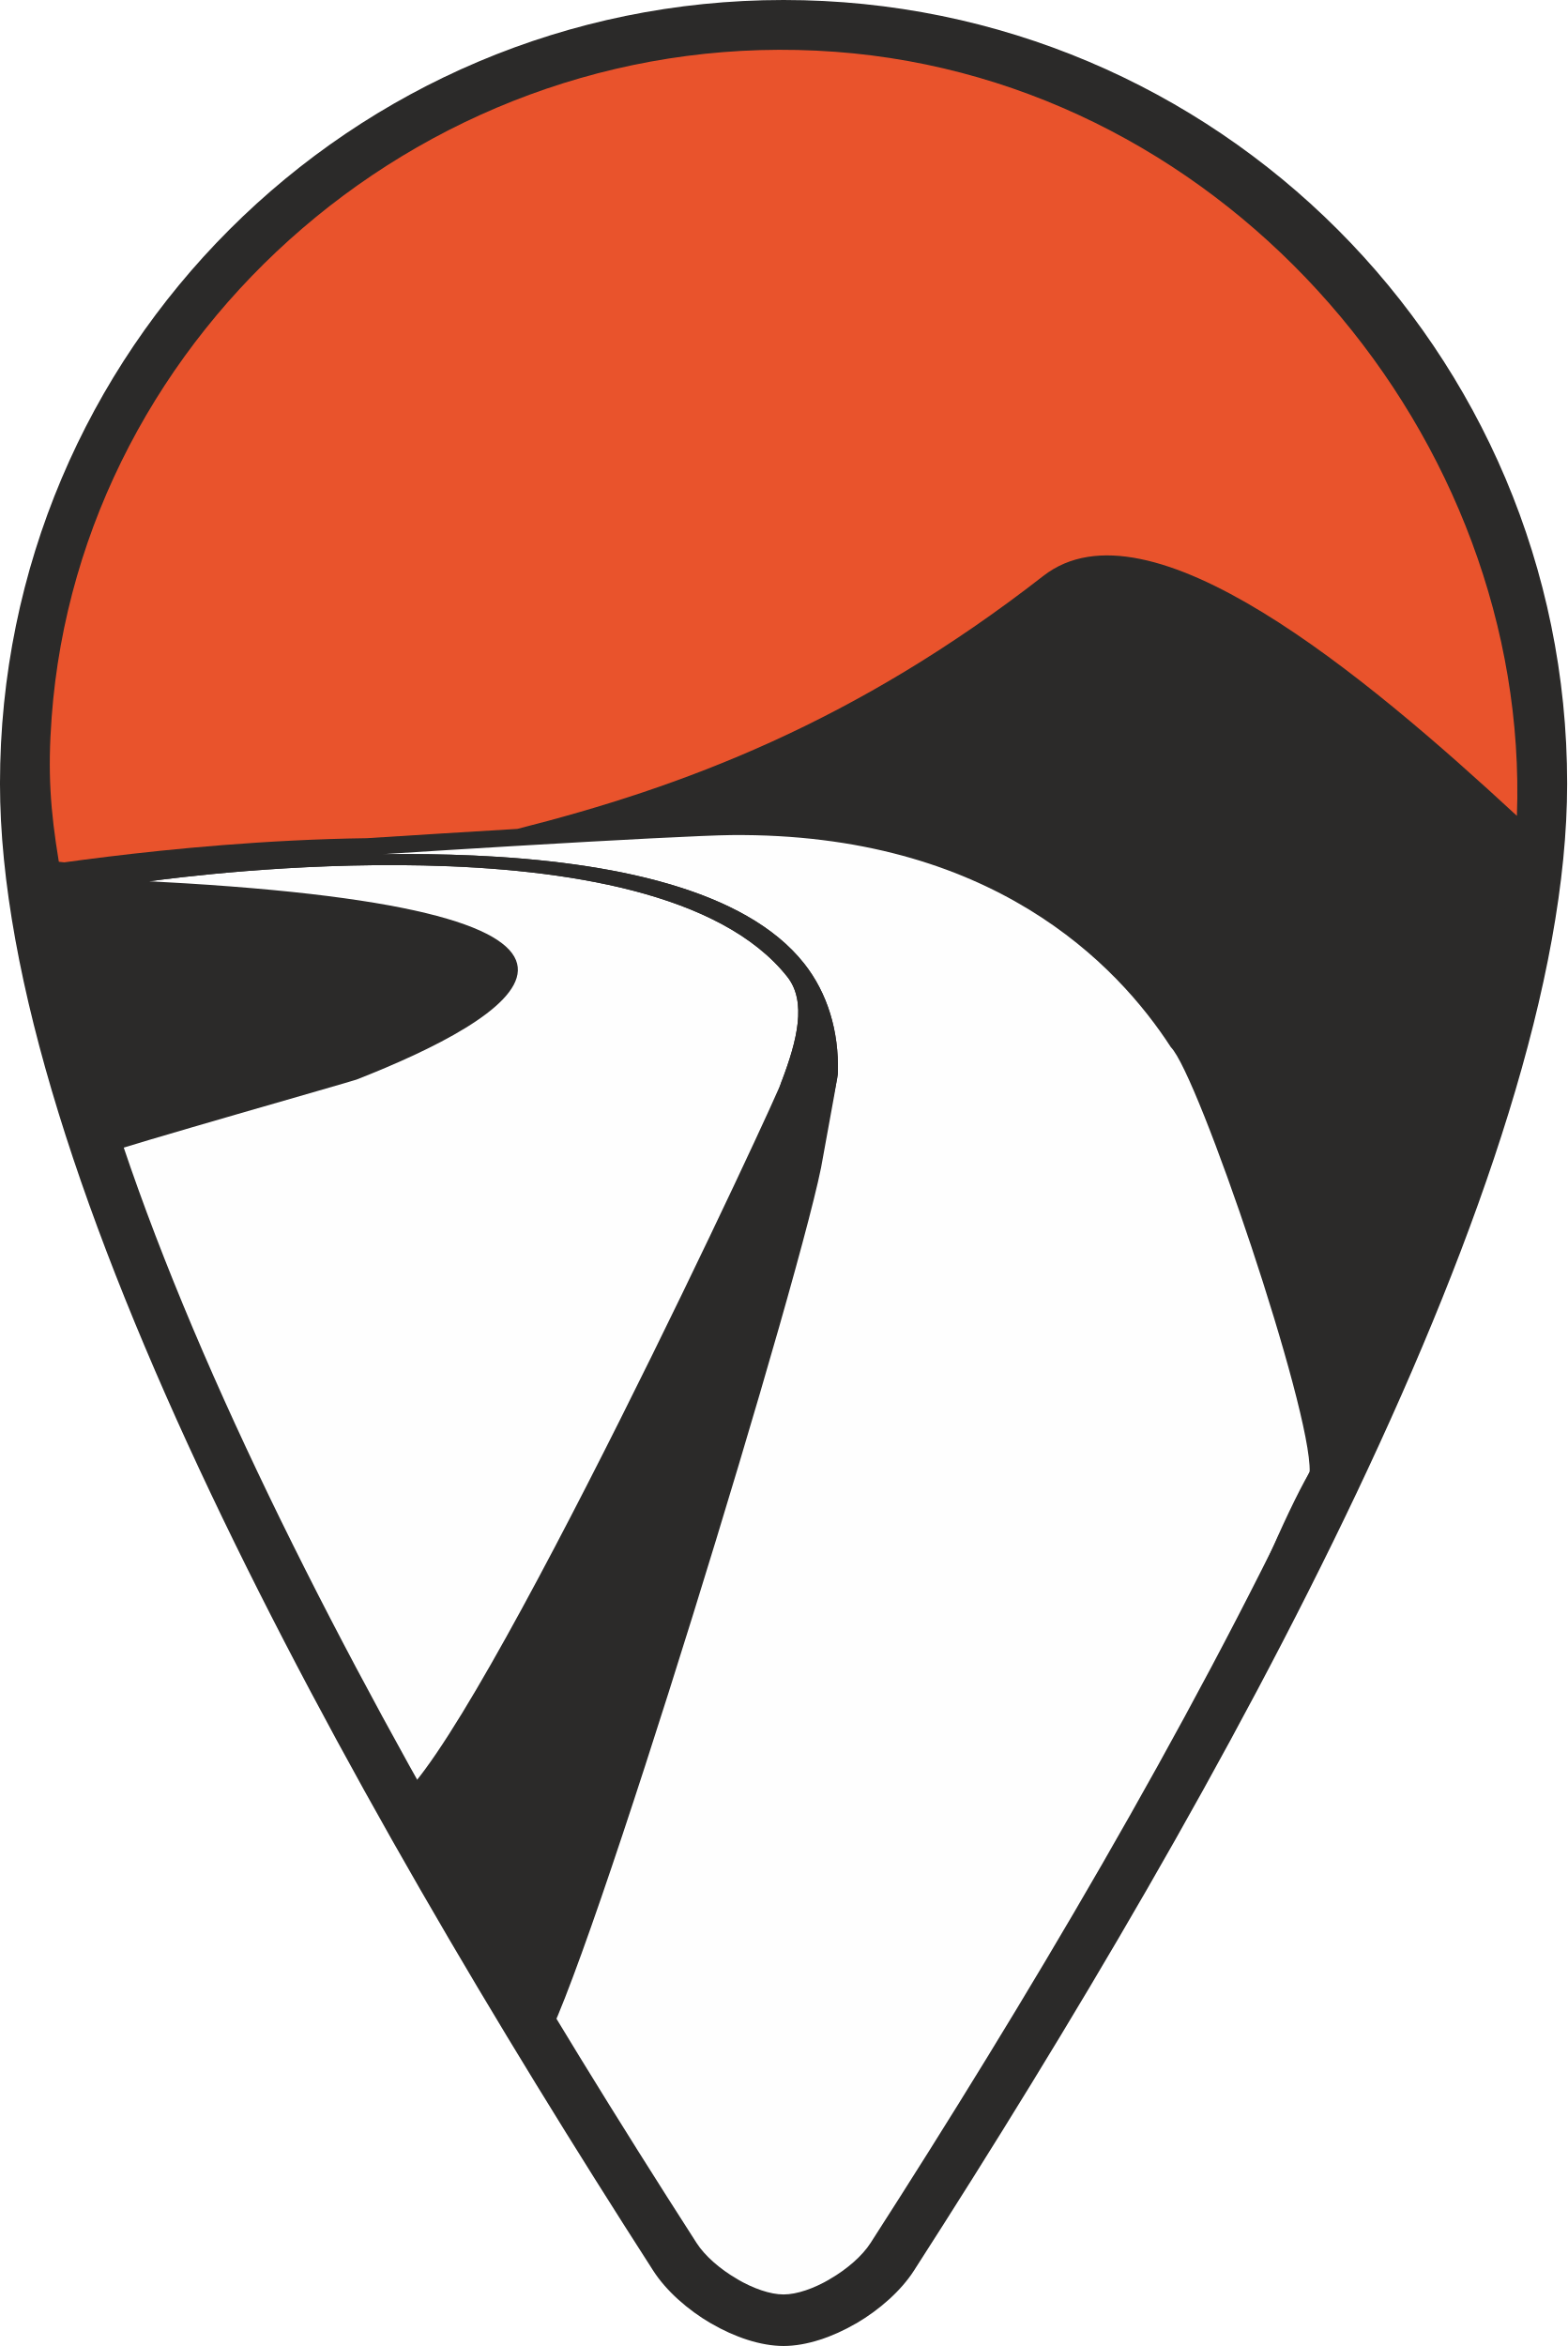
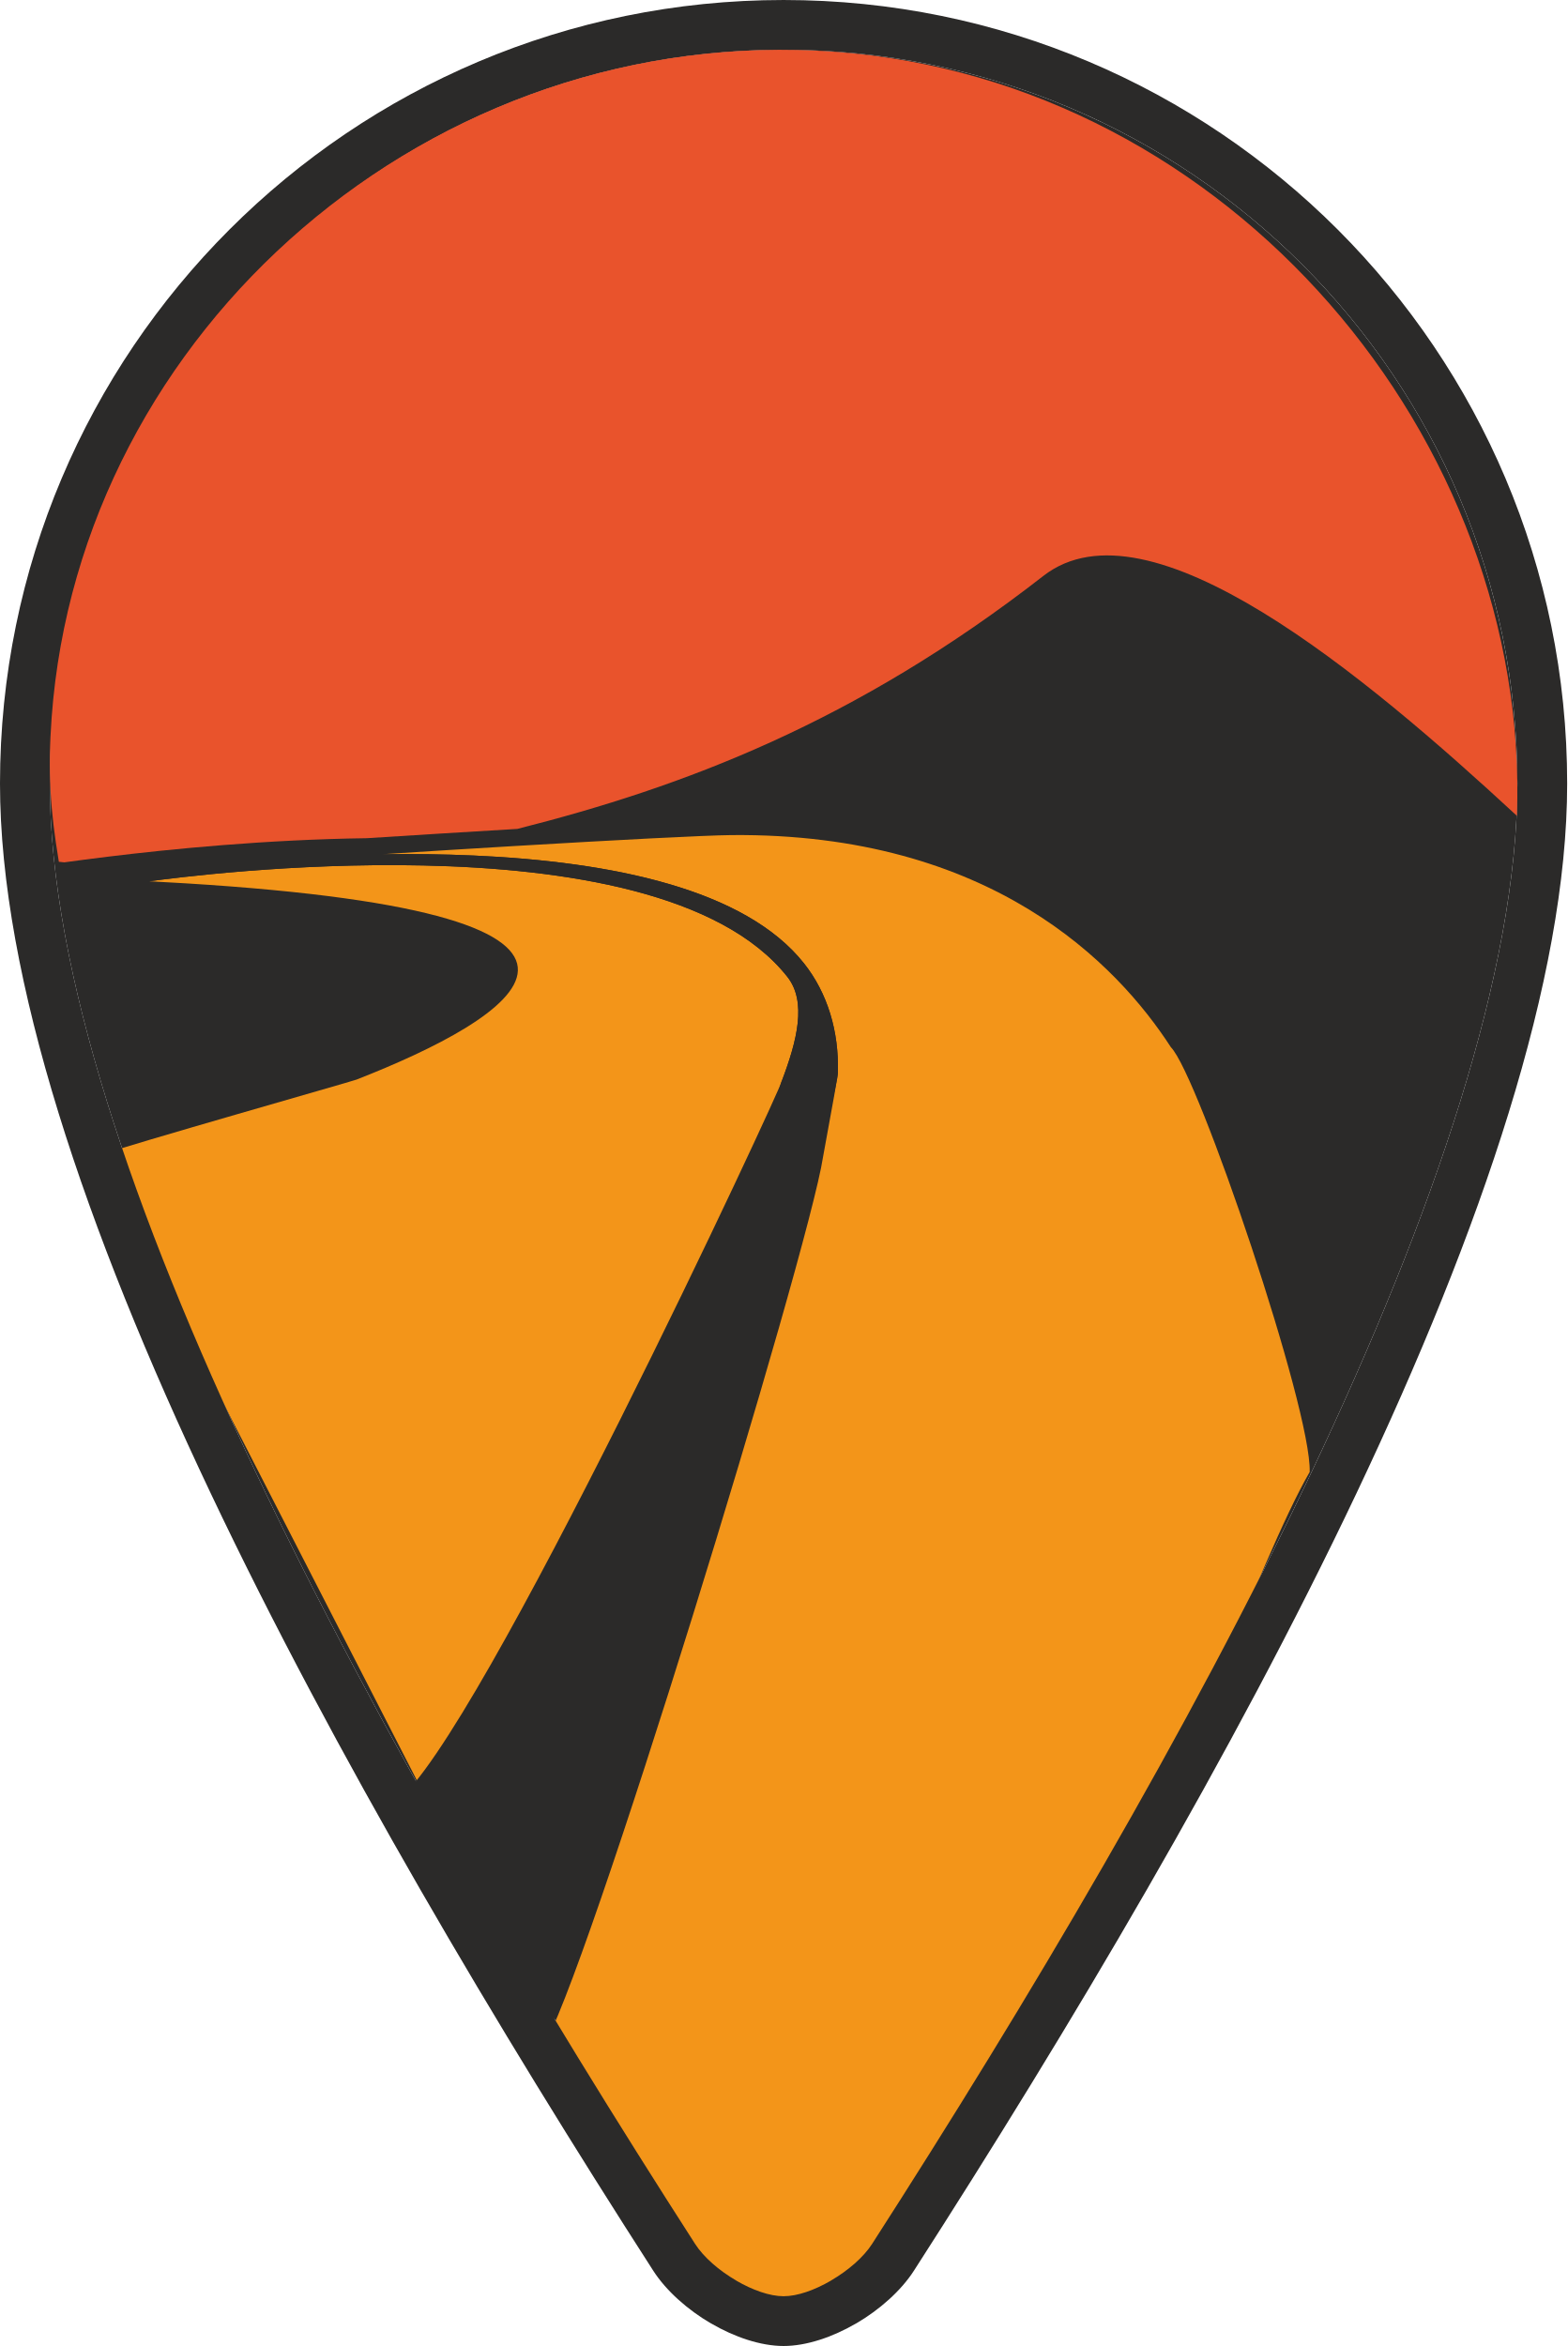
- <svg xmlns="http://www.w3.org/2000/svg" xml:space="preserve" width="88.816mm" height="132.95mm" version="1.1" style="shape-rendering:geometricPrecision; text-rendering:geometricPrecision; image-rendering:optimizeQuality; fill-rule:evenodd; clip-rule:evenodd" viewBox="0 0 1050.83 1573.01">
+ <svg xmlns="http://www.w3.org/2000/svg" xml:space="preserve" width="88.816mm" height="132.949mm" version="1.1" style="shape-rendering:geometricPrecision; text-rendering:geometricPrecision; image-rendering:optimizeQuality; fill-rule:evenodd; clip-rule:evenodd" viewBox="0 0 8881.56 13294.8">
  <defs>
    <style type="text/css">
   
-     .str0 {stroke:#2B2A29;stroke-width:2.37;stroke-miterlimit:22.926}
-     .fil3 {fill:none}
-     .fil1 {fill:#FEFEFE}
+     .fil1 {fill:#F39519}
    .fil0 {fill:#2B2A29}
-     .fil4 {fill:#E9532C}
+     .fil3 {fill:#E9532C}
    .fil2 {fill:#2B2A29;fill-rule:nonzero}
   
  </style>
-     <clipPath id="id0">
-       <path d="M873.33 177.5c-89.04,-89.04 -212.05,-144.11 -347.92,-144.11 -135.87,0 -258.88,55.07 -347.92,144.11 -89.04,89.04 -144.11,212.04 -144.11,347.92 0,125.32 56.14,289.06 138,461.58 82.44,173.77 190.92,356.16 294.66,517.51 5.76,8.96 16.02,17.85 27.58,24.59l-0.02 0.03c10.93,6.37 22.51,10.5 31.81,10.5 9.3,0 20.88,-4.13 31.81,-10.5l-0.02 -0.03c11.55,-6.74 21.82,-15.63 27.58,-24.59 103.75,-161.35 212.22,-343.74 294.66,-517.51 81.85,-172.52 138,-336.25 138,-461.58 0,-135.87 -55.07,-258.88 -144.11,-347.92z" />
-     </clipPath>
  </defs>
  <g id="Layer_x0020_1">
-     <path class="fil0" d="M873.33 177.5c-89.04,-89.04 -212.05,-144.11 -347.92,-144.11 -135.87,0 -258.88,55.07 -347.92,144.11 -89.04,89.04 -144.11,212.04 -144.11,347.92 0,125.32 56.14,289.06 138,461.58 82.44,173.77 190.92,356.16 294.66,517.51 5.76,8.96 16.02,17.85 27.58,24.59l-0.02 0.03c10.93,6.37 22.51,10.5 31.81,10.5 9.3,0 20.88,-4.13 31.81,-10.5l-0.02 -0.03c11.55,-6.74 21.82,-15.63 27.58,-24.59 103.75,-161.35 212.22,-343.74 294.66,-517.51 81.85,-172.52 138,-336.25 138,-461.58 0,-135.87 -55.07,-258.88 -144.11,-347.92z" />
-     <g style="clip-path:url(#id0)">
-       <g id="_2081643413824">
-         <path id="_1" class="fil1" d="M322.31 1272.6c16.8,-44.29 164.32,-403.8 180.36,-462.6 11.65,-48.02 20.91,-85.56 21.56,-85.25 10.23,-26.97 16.89,-53.09 3.67,-69.81 -44.5,-56.27 -149.1,-72.59 -244.06,-74.64 -88.12,-1.91 -167.94,8.45 -183.71,10.6 8.28,0.42 16.3,0.88 24.09,1.36 339.12,20.85 217.3,91.46 114.89,131.59 -3.43,1.35 -151.64,43.36 -174.3,51.37 68.99,115.62 96.41,438.46 236.7,461.39l20.78 36z" />
-         <path class="fil1" d="M551.84 775.89c-9.52,62.99 -160.83,558.6 -188.63,597.86 -0.42,0.6 101.74,155.14 101.56,155.83 187.69,113.11 345.44,-425.09 413.4,-542.59 1.49,-41.7 -74.74,-266.46 -93.04,-284.8 -35.85,-55.44 -120.47,-143.94 -294.84,-142.26 -17.57,0.17 -76.55,3.25 -145.58,7.35 -28.51,1.7 -58.73,3.56 -88.46,5.48 20.28,-0.28 40.95,-0.06 61.49,0.87 92.29,4.15 181.89,22.39 221.43,72.39 15.64,19.78 23.46,45.42 22.64,73.13 0.41,-0.18 -3.77,23.14 -9.97,56.73l-0 0z" />
-         <path class="fil2" d="M539.17 646.03c-39.54,-50 -129.13,-68.25 -221.43,-72.39 -20.54,-0.92 -41.21,-1.15 -61.5,-0.87 -65.03,0.9 -126.05,6.98 -165.9,11.84 -11.08,1.35 -20.51,2.61 -27.94,3.63 -1.71,0.23 -3.31,0.46 -4.81,0.67 0.68,0.1 1.77,0.18 3.31,0.24 6.9,0.26 13.64,0.54 20.23,0.83 6.48,0.29 12.82,0.59 19.01,0.91 15.77,-2.14 95.59,-12.51 183.71,-10.6 94.96,2.06 199.56,18.37 244.06,74.64 13.22,16.72 6.56,42.84 -3.67,69.81 1.52,0.73 -204.47,443.79 -258.25,482.84 -22.05,-10.8 62.31,240.37 97.23,166.15 36.13,-76.77 198.59,-627.88 198.59,-654.6 0.82,-27.71 -7,-53.34 -22.64,-73.12l0 -0z" />
-       </g>
-     </g>
-     <path class="fil3 str0" d="M873.33 177.5c-89.04,-89.04 -212.05,-144.11 -347.92,-144.11 -135.87,0 -258.88,55.07 -347.92,144.11 -89.04,89.04 -144.11,212.04 -144.11,347.92 0,125.32 56.14,289.06 138,461.58 82.44,173.77 190.92,356.16 294.66,517.51 5.76,8.96 16.02,17.85 27.58,24.59l-0.02 0.03c10.93,6.37 22.51,10.5 31.81,10.5 9.3,0 20.88,-4.13 31.81,-10.5l-0.02 -0.03c11.55,-6.74 21.82,-15.63 27.58,-24.59 103.75,-161.35 212.22,-343.74 294.66,-517.51 81.85,-172.52 138,-336.25 138,-461.58 0,-135.87 -55.07,-258.88 -144.11,-347.92z" />
-     <path class="fil2" d="M525.42 0c145.09,0 276.44,58.81 371.52,153.89 95.08,95.08 153.89,226.44 153.89,371.52 0,130.71 -57.47,299.2 -141.26,475.79 -83.19,175.35 -192.39,358.98 -296.75,521.29 -8.66,13.47 -23.06,26.24 -38.79,35.42l-0.07 0c-15.69,9.15 -33.25,15.09 -48.55,15.09 -15.3,0 -32.86,-5.94 -48.55,-15.09l-0.07 0c-15.74,-9.18 -30.13,-21.95 -38.79,-35.42 -104.36,-162.31 -213.56,-345.94 -296.75,-521.29 -83.79,-176.6 -141.26,-345.08 -141.26,-475.79 0,-145.09 58.81,-276.44 153.89,-371.52 95.08,-95.08 226.44,-153.89 371.52,-153.89zm347.92 177.5c-89.04,-89.04 -212.05,-144.11 -347.92,-144.11 -135.87,0 -258.88,55.07 -347.92,144.11 -89.04,89.04 -144.11,212.04 -144.11,347.92 0,125.32 56.14,289.06 138,461.58 82.44,173.77 190.92,356.16 294.66,517.51 5.76,8.96 16.02,17.85 27.58,24.59l-0.02 0.03c10.93,6.37 22.51,10.5 31.81,10.5 9.3,0 20.88,-4.13 31.81,-10.5l-0.02 -0.03c11.55,-6.74 21.82,-15.63 27.58,-24.59 103.75,-161.35 212.22,-343.74 294.66,-517.51 81.85,-172.52 138,-336.25 138,-461.58 0,-135.87 -55.07,-258.88 -144.11,-347.92z" />
-     <path class="fil4" d="M1017.14 547.03c9.12,-252.3 -192,-492.76 -457.07,-512.3 -271.06,-19.98 -506.31,186.68 -525.44,446.23 -2.7,36.65 -0.94,62.02 4.82,96.86 0.09,0.01 0.18,0.02 0.27,0.03 1.12,0.12 2.26,0.24 3.39,0.36 7.78,-1.08 17.66,-2.39 29.25,-3.8 41.7,-5.09 105.57,-11.46 173.64,-12.4 31.12,-2 71.06,-4.45 100.9,-6.23 110.8,-28.03 226.29,-71.2 352.67,-169.61 70.62,-54.99 215.34,66.29 317.57,160.86z" />
+     <path class="fil0" d="M7381.35 1500.21c-752.55,-752.55 -1792.22,-1218 -2940.57,-1218 -1148.36,0 -2188.02,465.45 -2940.57,1218 -752.55,752.55 -1218,1792.13 -1218,2940.57 0,1059.19 474.49,2443.1 1166.36,3901.21 696.77,1468.69 1613.64,3010.22 2490.43,4373.93 48.68,75.73 135.4,150.87 233.1,207.83l-0.17 0.25c92.38,53.84 190.25,88.75 268.86,88.75 78.6,0 176.48,-34.91 268.86,-88.75l-0.17 -0.25c97.62,-56.97 184.42,-132.1 233.1,-207.83 876.88,-1363.71 1793.65,-2905.24 2490.43,-4373.93 691.78,-1458.12 1166.36,-2841.94 1166.36,-3901.21 0,-1148.36 -465.45,-2188.02 -1218,-2940.57z" />
+     <path id="_1" class="fil1" d="M2724.21 10755.85c141.99,-374.34 1388.81,-3412.87 1524.38,-3909.83 98.47,-405.86 176.73,-723.14 182.22,-720.52 86.46,-227.95 142.75,-448.71 31.02,-590.02 -376.11,-475.59 -1260.18,-613.52 -2062.76,-630.84 -744.78,-16.14 -1419.41,71.42 -1552.7,89.59 69.98,3.55 137.77,7.44 203.61,11.49 2866.19,176.22 1836.59,773.01 971.03,1112.18 -28.99,11.41 -1281.64,366.48 -1473.16,434.18l2000.56 3899.6 175.63 304.27 0.17 -0.08z" />
+     <path class="fil1" d="M4664.16 6557.72c-80.46,532.39 -1359.32,4721.22 -1594.28,5053.03 -3.55,5.07 859.89,1311.23 858.37,1317.06 1586.34,955.99 2919.61,-3592.81 3494.01,-4585.9 12.59,-352.45 -631.69,-2252.09 -786.36,-2407.09 -303,-468.58 -1018.2,-1216.56 -2491.95,-1202.36 -148.5,1.44 -646.99,27.47 -1230.42,62.12 -240.97,14.37 -496.38,30.09 -747.65,46.32 171.41,-2.37 346.11,-0.51 519.71,7.35 780.02,35.08 1537.31,189.24 1871.49,611.83 132.19,167.18 198.28,383.89 191.35,618.08 3.47,-1.52 -31.86,195.58 -84.27,479.48l0 0 0 0.07z" />
+     <path class="fil2" d="M4557.08 5460.16c-334.19,-422.6 -1091.39,-576.84 -1871.49,-611.83 -173.6,-7.78 -348.3,-9.72 -519.79,-7.35 -549.63,7.61 -1065.36,58.99 -1402.17,100.07 -93.65,11.41 -173.35,22.06 -236.15,30.68 -14.45,1.94 -27.98,3.89 -40.65,5.66 5.75,0.85 14.96,1.52 27.98,2.03 58.32,2.2 115.28,4.56 170.98,7.02 54.77,2.45 108.35,4.99 160.67,7.69 133.29,-18.09 807.91,-105.73 1552.7,-89.59 802.59,17.41 1686.65,155.26 2062.76,630.84 111.73,141.32 55.44,362.08 -31.02,590.02 12.85,6.17 -1728.15,3750.86 -2182.7,4080.9l821.77 1404.28c305.37,-648.85 1678.45,-5306.76 1678.45,-5532.6 6.93,-234.2 -59.16,-450.83 -191.35,-618l0 0 0 0.18z" />
+     <path class="fil2" d="M4440.86 0c1226.28,0 2336.44,497.06 3140.04,1300.66 803.6,803.6 1300.66,1913.84 1300.66,3140.04 0,1104.74 -485.73,2528.8 -1193.91,4021.31 -703.11,1482.04 -1626.06,3034.05 -2508.1,4405.88 -73.19,113.85 -194.9,221.78 -327.85,299.37l-0.59 0c-132.61,77.34 -281.03,127.54 -410.34,127.54 -129.31,0 -277.73,-50.2 -410.34,-127.54l-0.59 0c-133.03,-77.59 -254.66,-185.52 -327.85,-299.37 -882.04,-1371.83 -1804.98,-2923.84 -2508.1,-4405.88 -708.18,-1492.6 -1193.91,-2916.57 -1193.91,-4021.31 0,-1226.28 497.06,-2336.44 1300.66,-3140.04 803.6,-803.6 1913.84,-1300.66 3140.04,-1300.66l0.16 0zm2940.57 1500.21c-752.55,-752.55 -1792.22,-1218 -2940.57,-1218 -1148.36,0 -2188.02,465.45 -2940.57,1218 -752.55,752.55 -1218,1792.13 -1218,2940.57 0,1059.19 474.49,2443.1 1166.36,3901.21 696.77,1468.69 1613.64,3010.22 2490.43,4373.93 48.68,75.73 135.4,150.87 233.1,207.83l-0.17 0.25c92.38,53.84 190.25,88.75 268.86,88.75 78.6,0 176.48,-34.91 268.86,-88.75l-0.17 -0.25c97.62,-56.97 184.42,-132.1 233.1,-207.83 876.88,-1363.71 1793.65,-2905.24 2490.43,-4373.93 691.78,-1458.12 1166.36,-2841.94 1166.36,-3901.21 0,-1148.36 -465.45,-2188.02 -1218,-2940.57z" />
+     <path class="fil3" d="M8596.81 4623.43c77.08,-2132.41 -1622.76,-4164.74 -3863.1,-4329.89 -2290.97,-168.87 -4279.27,1577.8 -4440.95,3771.48 -22.82,309.76 -7.94,524.19 40.74,818.65 0.76,0.08 1.52,0.17 2.28,0.25 9.47,1.01 19.1,2.03 28.65,3.04 65.76,-9.13 149.26,-20.2 247.22,-32.12 352.45,-43.02 892.26,-96.86 1467.59,-104.8 263.02,-16.9 600.59,-37.61 852.79,-52.66 936.47,-236.91 1912.57,-601.77 2980.72,-1433.52 596.87,-464.77 1820.02,560.27 2684.07,1359.57l-0.01 0z" />
  </g>
</svg>
